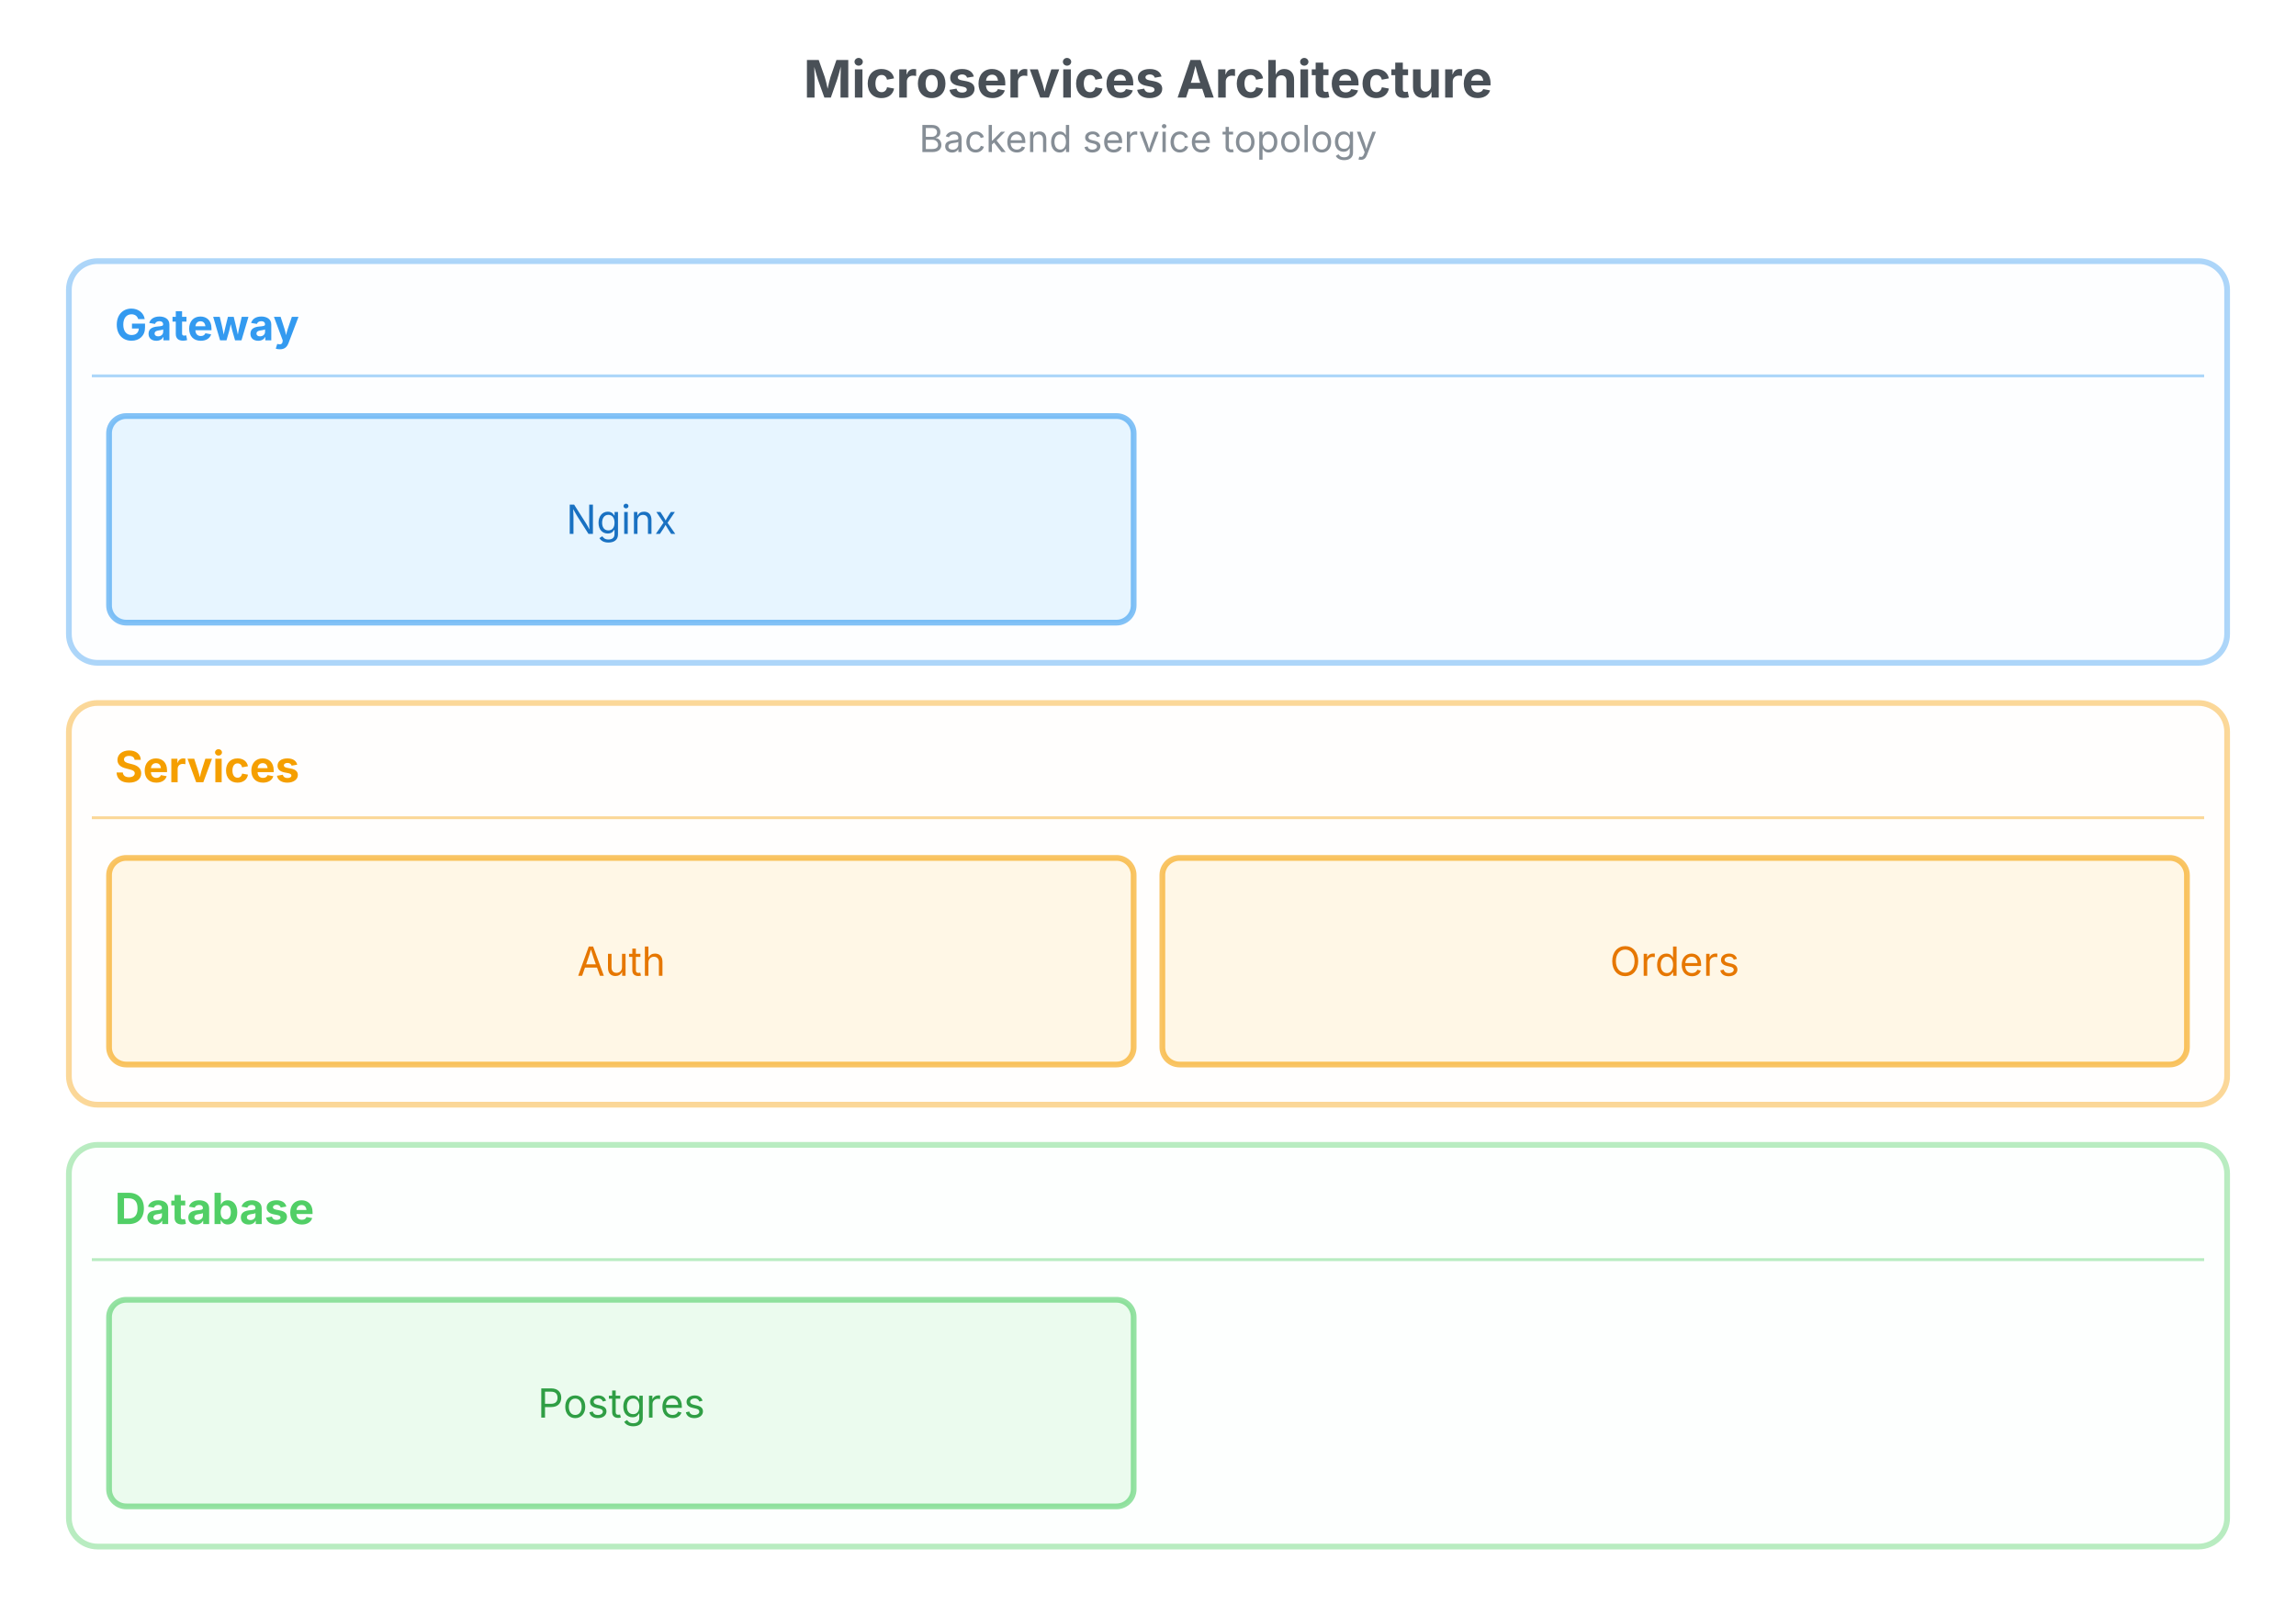
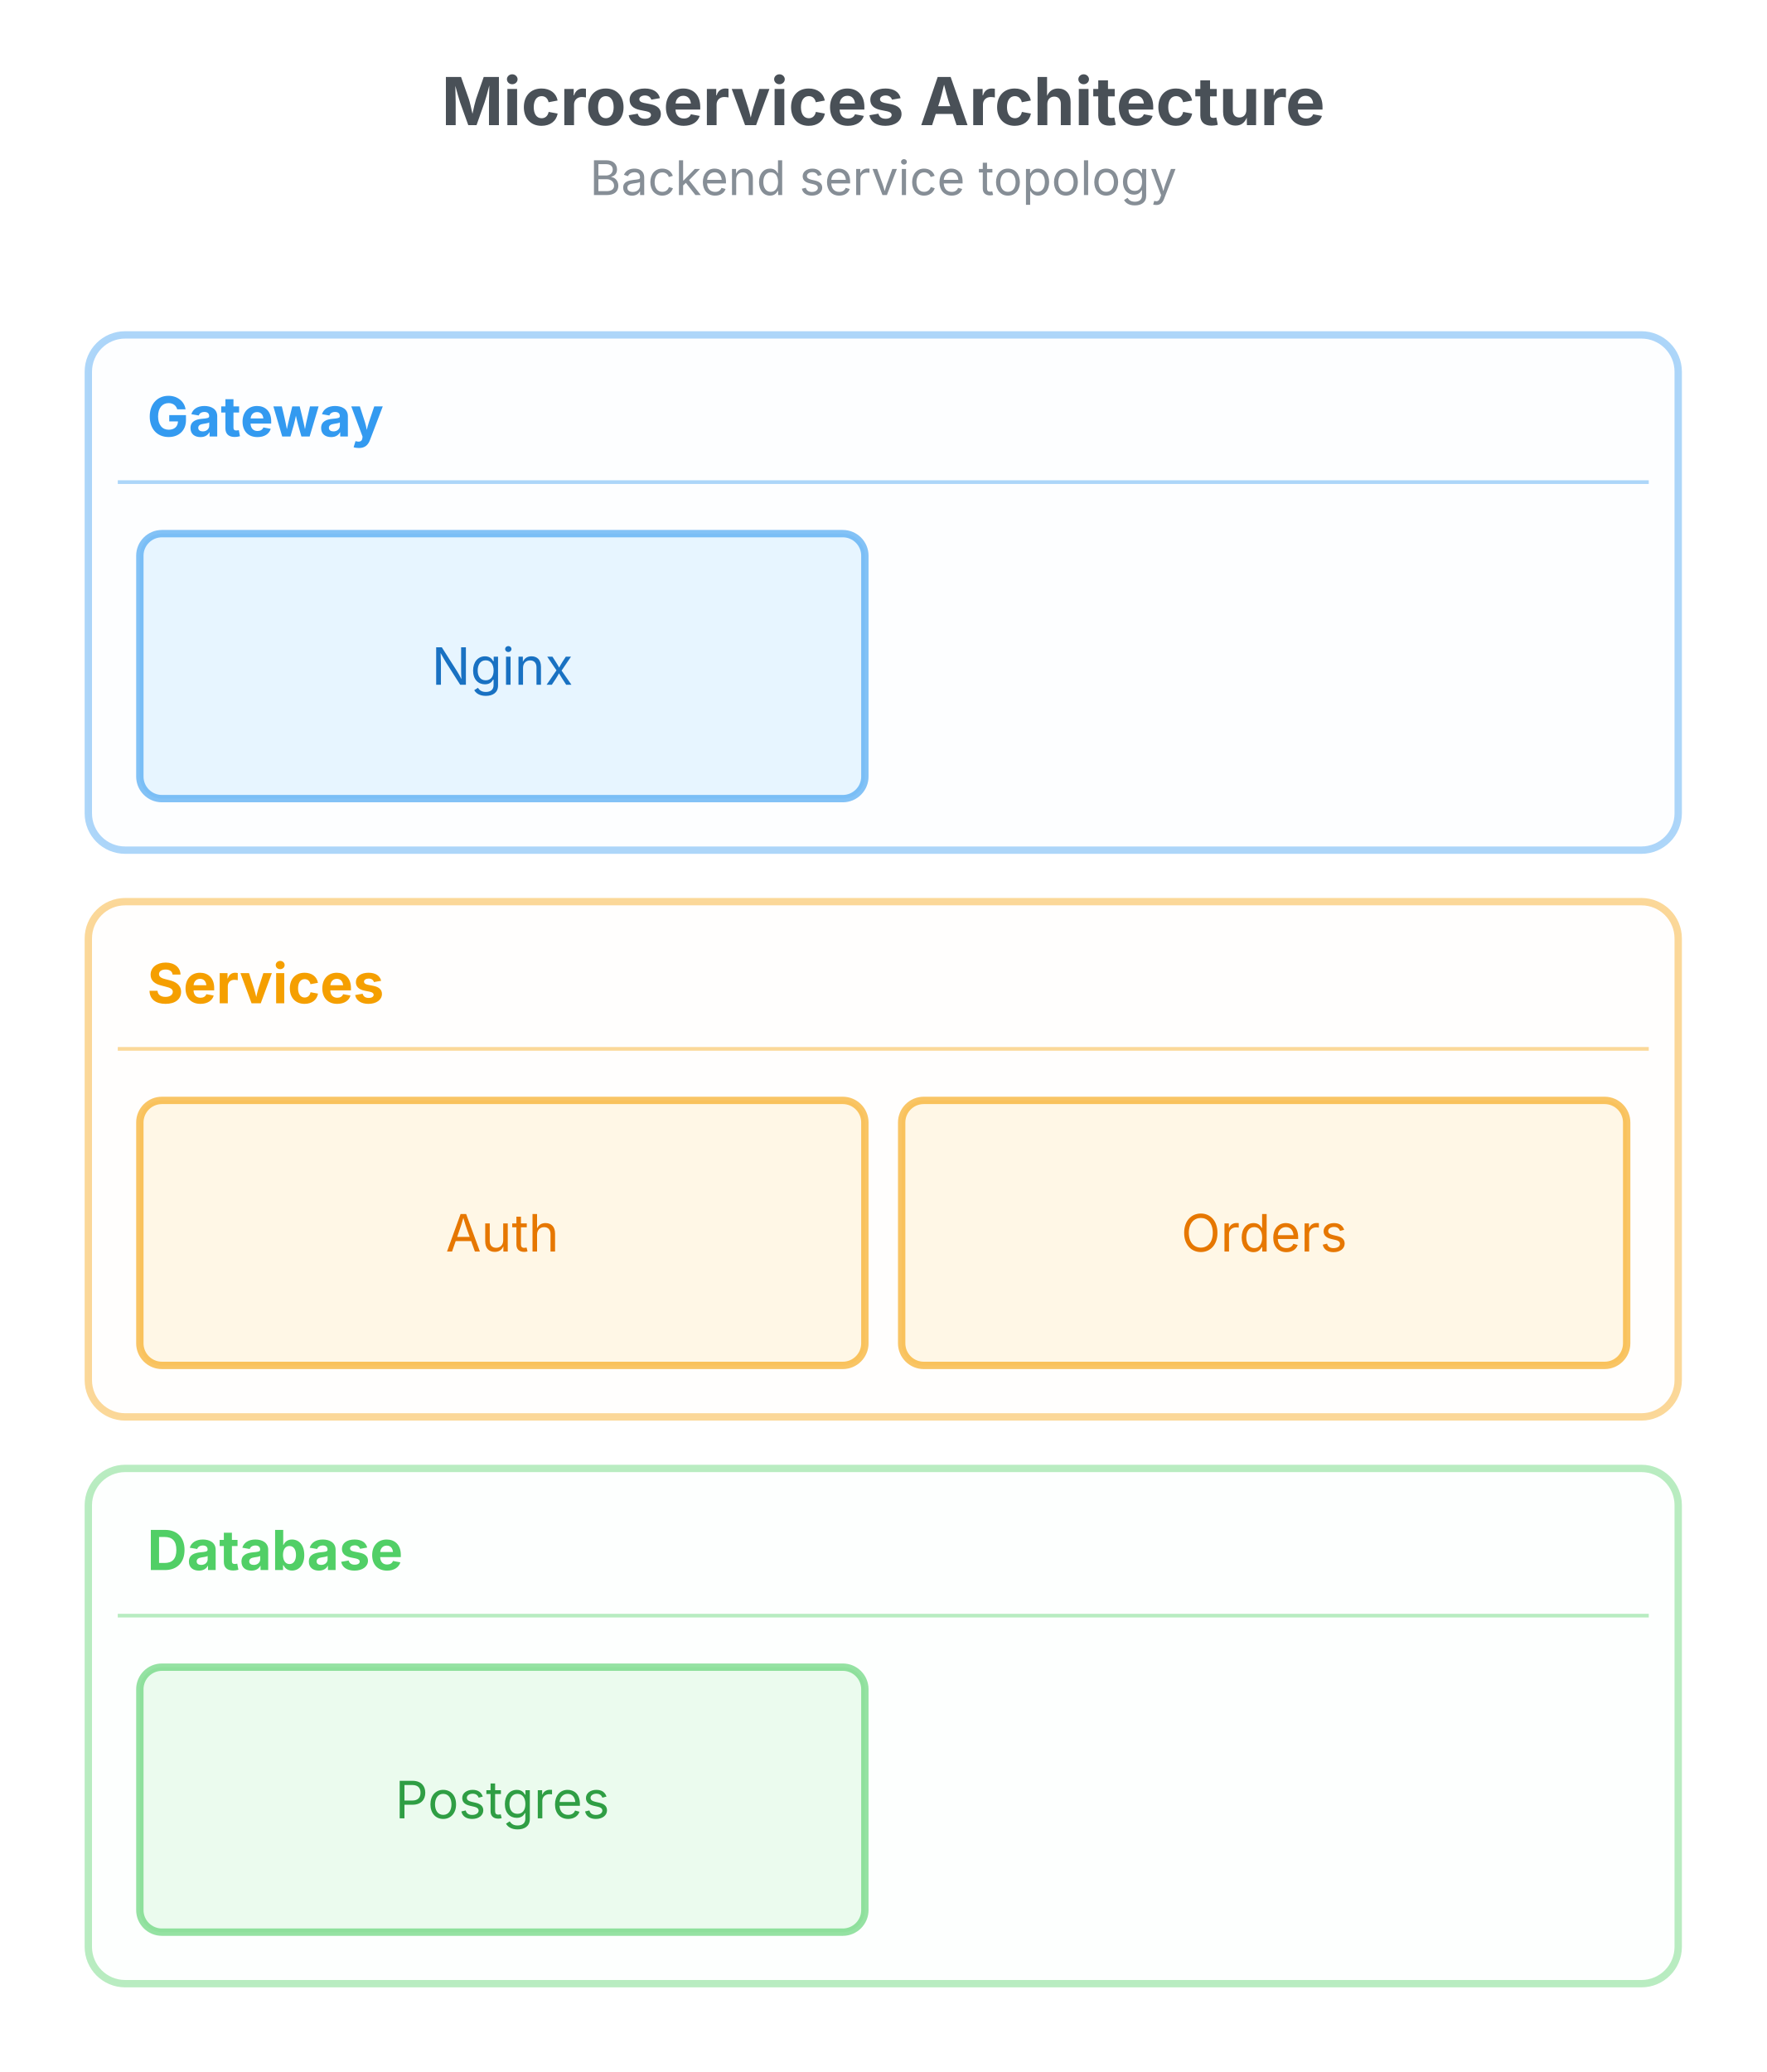
- <svg xmlns="http://www.w3.org/2000/svg" width="800" height="563" viewBox="0 0 800 563">
-   <text x="400" y="34" text-anchor="middle" font-family="Inter, system-ui, -apple-system, sans-serif" font-size="18" font-weight="700" fill="#495057">Microservices Architecture</text>
-   <text x="400" y="53" text-anchor="middle" font-family="Inter, system-ui, -apple-system, sans-serif" font-size="13" fill="#868e96">Backend service topology</text>
+ <svg xmlns="http://www.w3.org/2000/svg" width="480" height="563" viewBox="0 0 480 563">
+   <text x="240" y="34" text-anchor="middle" font-family="Inter, system-ui, -apple-system, sans-serif" font-size="18" font-weight="700" fill="#495057">Microservices Architecture</text>
+   <text x="240" y="53" text-anchor="middle" font-family="Inter, system-ui, -apple-system, sans-serif" font-size="13" fill="#868e96">Backend service topology</text>
  <g class="arch-diagram" transform="translate(0,67)">
-     <rect x="24" y="24" width="752" height="140" rx="10" fill="#e7f5ff" fill-opacity="0.08" stroke="#339af0" stroke-opacity="0.4" stroke-width="2" />
+     <rect x="24" y="24" width="432" height="140" rx="10" fill="#e7f5ff" fill-opacity="0.08" stroke="#339af0" stroke-opacity="0.4" stroke-width="2" />
    <text x="40" y="46" dominant-baseline="middle" font-family="Inter, system-ui, -apple-system, sans-serif" font-size="15" fill="#339af0" font-weight="700">Gateway</text>
-     <line x1="32" y1="64" x2="768" y2="64" stroke="#339af0" stroke-width="1" opacity="0.4" />
-     <rect x="38" y="78" width="357" height="72" rx="6" fill="#e7f5ff" stroke="#339af0" stroke-opacity="0.6" stroke-width="2" />
-     <text x="216.5" y="114" text-anchor="middle" dominant-baseline="middle" font-family="Inter, system-ui, -apple-system, sans-serif" font-size="14" fill="#1971c2">Nginx</text>
-     <rect x="24" y="178" width="752" height="140" rx="10" fill="#fff7e6" fill-opacity="0.08" stroke="#f59f00" stroke-opacity="0.4" stroke-width="2" />
+     <line x1="32" y1="64" x2="448" y2="64" stroke="#339af0" stroke-width="1" opacity="0.4" />
+     <rect x="38" y="78" width="197" height="72" rx="6" fill="#e7f5ff" stroke="#339af0" stroke-opacity="0.6" stroke-width="2" />
+     <text x="136.5" y="114" text-anchor="middle" dominant-baseline="middle" font-family="Inter, system-ui, -apple-system, sans-serif" font-size="14" fill="#1971c2">Nginx</text>
+     <rect x="24" y="178" width="432" height="140" rx="10" fill="#fff7e6" fill-opacity="0.08" stroke="#f59f00" stroke-opacity="0.4" stroke-width="2" />
    <text x="40" y="200" dominant-baseline="middle" font-family="Inter, system-ui, -apple-system, sans-serif" font-size="15" fill="#f59f00" font-weight="700">Services</text>
-     <line x1="32" y1="218" x2="768" y2="218" stroke="#f59f00" stroke-width="1" opacity="0.4" />
-     <rect x="38" y="232" width="357" height="72" rx="6" fill="#fff7e6" stroke="#f59f00" stroke-opacity="0.6" stroke-width="2" />
-     <text x="216.5" y="268" text-anchor="middle" dominant-baseline="middle" font-family="Inter, system-ui, -apple-system, sans-serif" font-size="14" fill="#e67700">Auth</text>
-     <rect x="405" y="232" width="357" height="72" rx="6" fill="#fff7e6" stroke="#f59f00" stroke-opacity="0.6" stroke-width="2" />
-     <text x="583.5" y="268" text-anchor="middle" dominant-baseline="middle" font-family="Inter, system-ui, -apple-system, sans-serif" font-size="14" fill="#e67700">Orders</text>
-     <rect x="24" y="332" width="752" height="140" rx="10" fill="#ebfbee" fill-opacity="0.08" stroke="#51cf66" stroke-opacity="0.4" stroke-width="2" />
+     <line x1="32" y1="218" x2="448" y2="218" stroke="#f59f00" stroke-width="1" opacity="0.4" />
+     <rect x="38" y="232" width="197" height="72" rx="6" fill="#fff7e6" stroke="#f59f00" stroke-opacity="0.6" stroke-width="2" />
+     <text x="136.5" y="268" text-anchor="middle" dominant-baseline="middle" font-family="Inter, system-ui, -apple-system, sans-serif" font-size="14" fill="#e67700">Auth</text>
+     <rect x="245" y="232" width="197" height="72" rx="6" fill="#fff7e6" stroke="#f59f00" stroke-opacity="0.6" stroke-width="2" />
+     <text x="343.5" y="268" text-anchor="middle" dominant-baseline="middle" font-family="Inter, system-ui, -apple-system, sans-serif" font-size="14" fill="#e67700">Orders</text>
+     <rect x="24" y="332" width="432" height="140" rx="10" fill="#ebfbee" fill-opacity="0.08" stroke="#51cf66" stroke-opacity="0.4" stroke-width="2" />
    <text x="40" y="354" dominant-baseline="middle" font-family="Inter, system-ui, -apple-system, sans-serif" font-size="15" fill="#51cf66" font-weight="700">Database</text>
-     <line x1="32" y1="372" x2="768" y2="372" stroke="#51cf66" stroke-width="1" opacity="0.4" />
-     <rect x="38" y="386" width="357" height="72" rx="6" fill="#ebfbee" stroke="#51cf66" stroke-opacity="0.6" stroke-width="2" />
-     <text x="216.5" y="422" text-anchor="middle" dominant-baseline="middle" font-family="Inter, system-ui, -apple-system, sans-serif" font-size="14" fill="#2f9e44">Postgres</text>
+     <line x1="32" y1="372" x2="448" y2="372" stroke="#51cf66" stroke-width="1" opacity="0.4" />
+     <rect x="38" y="386" width="197" height="72" rx="6" fill="#ebfbee" stroke="#51cf66" stroke-opacity="0.6" stroke-width="2" />
+     <text x="136.5" y="422" text-anchor="middle" dominant-baseline="middle" font-family="Inter, system-ui, -apple-system, sans-serif" font-size="14" fill="#2f9e44">Postgres</text>
  </g>
</svg>
